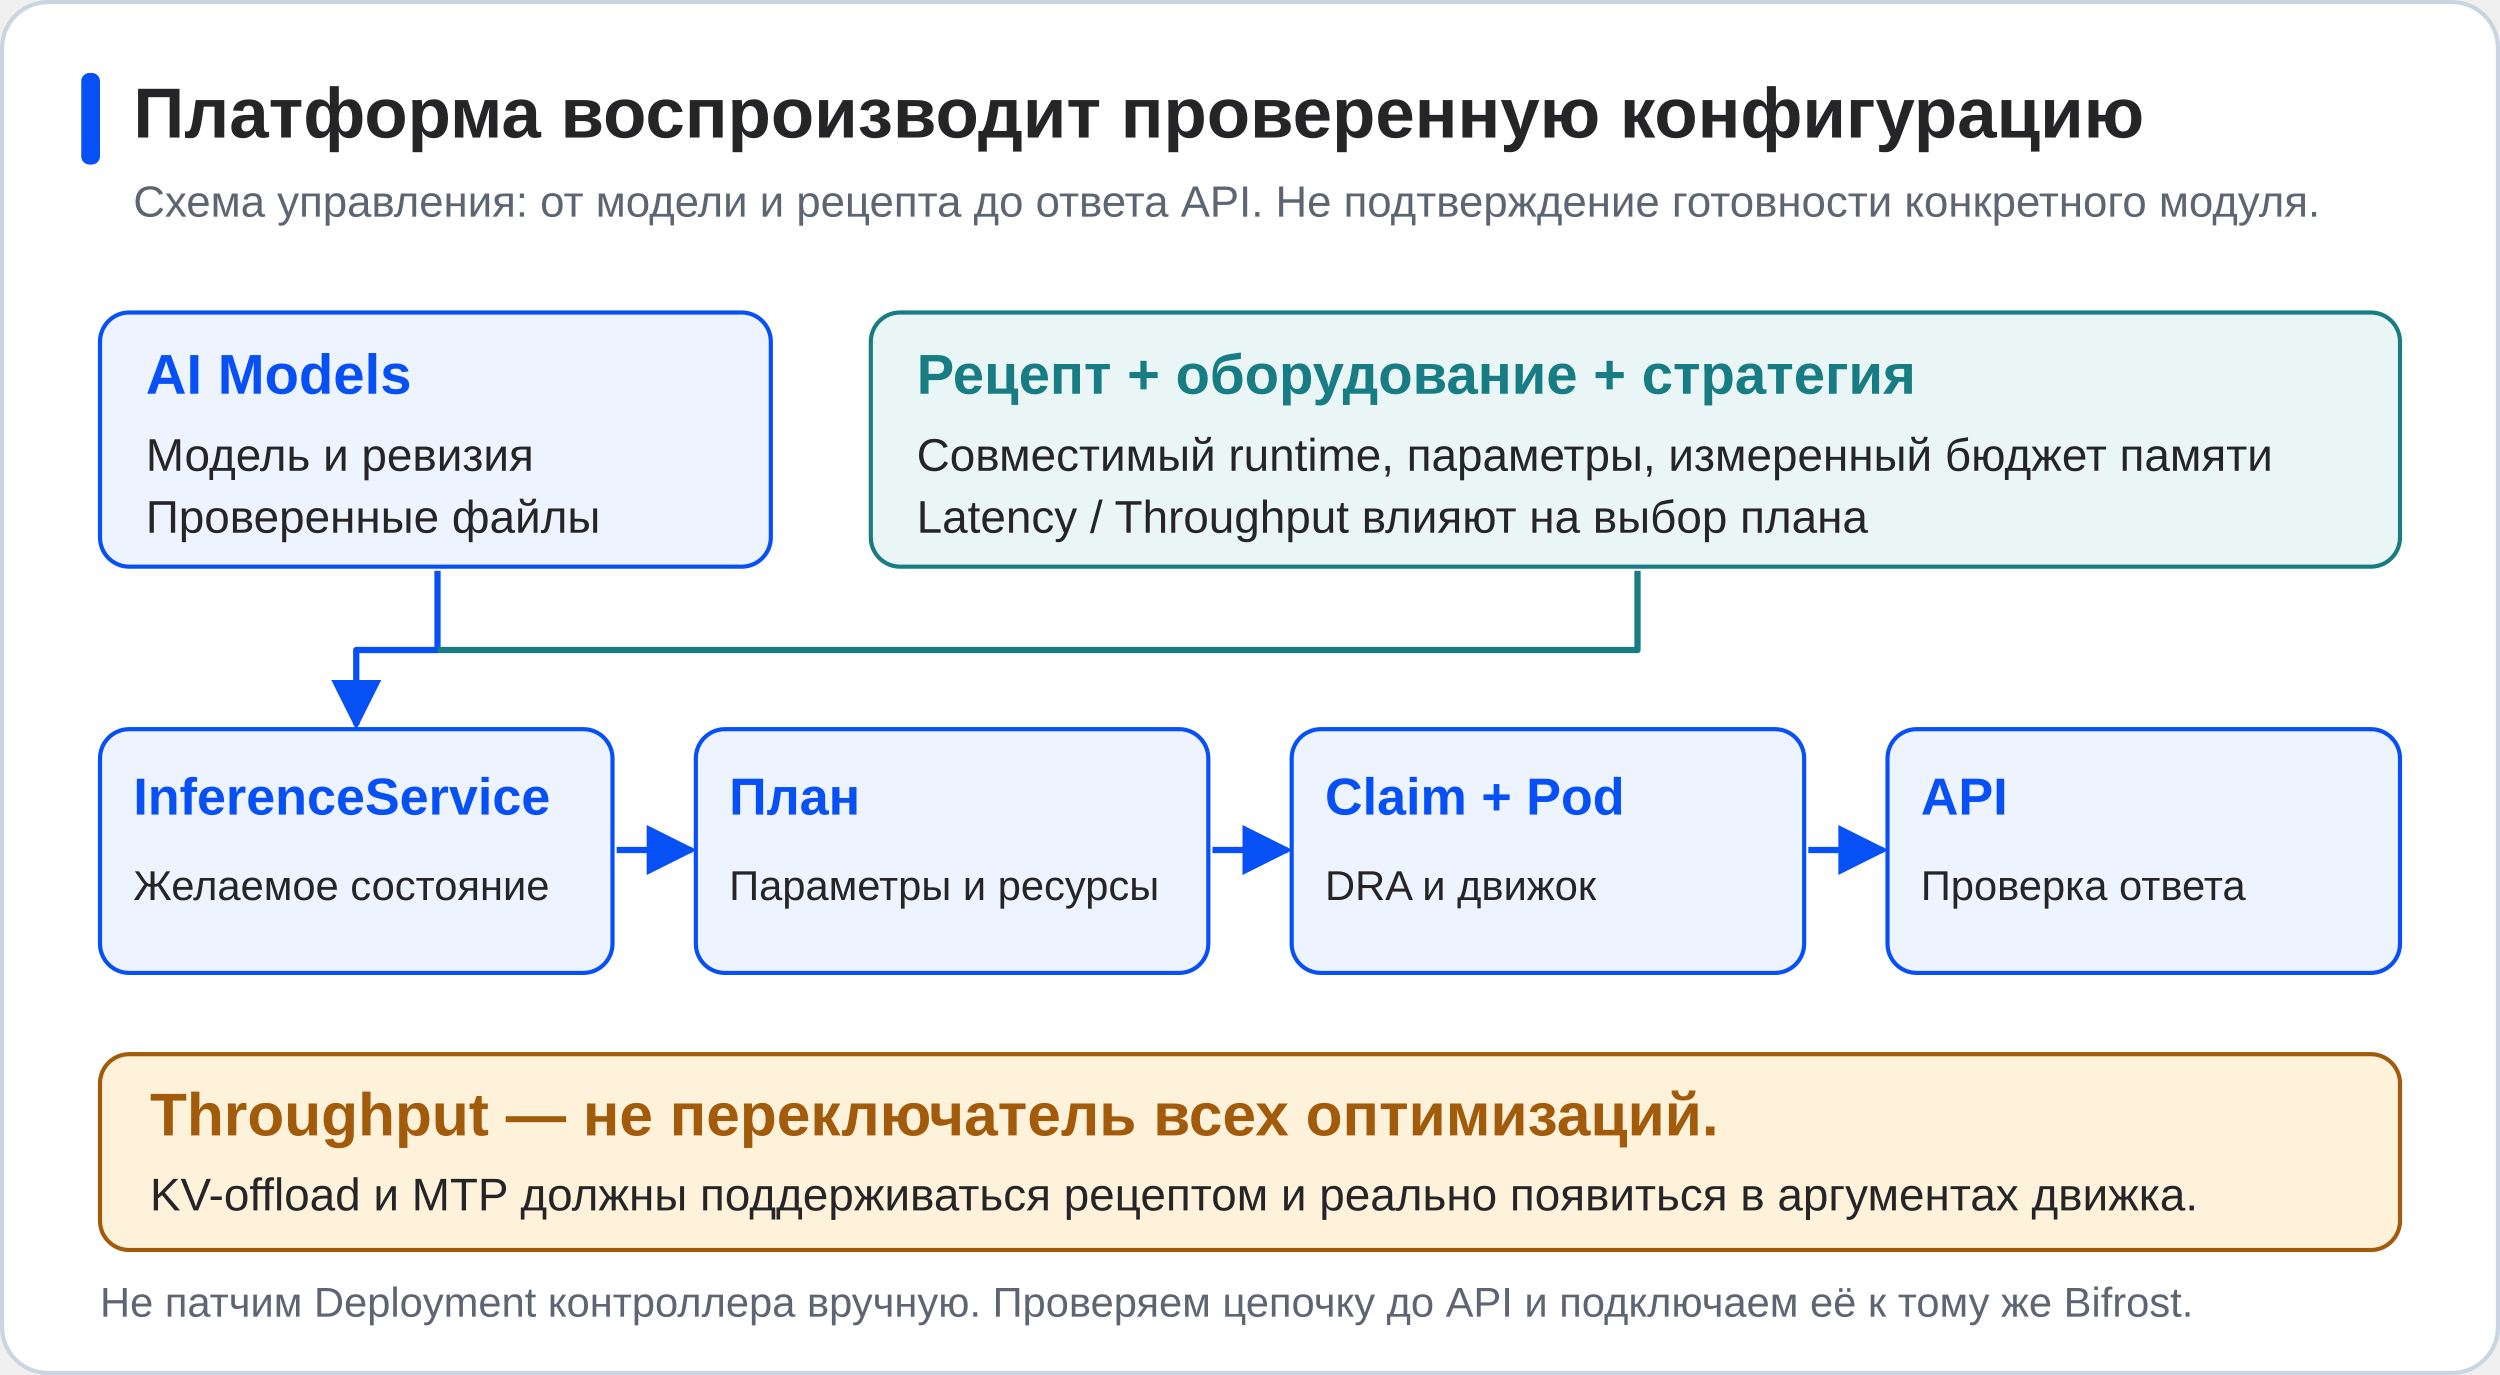
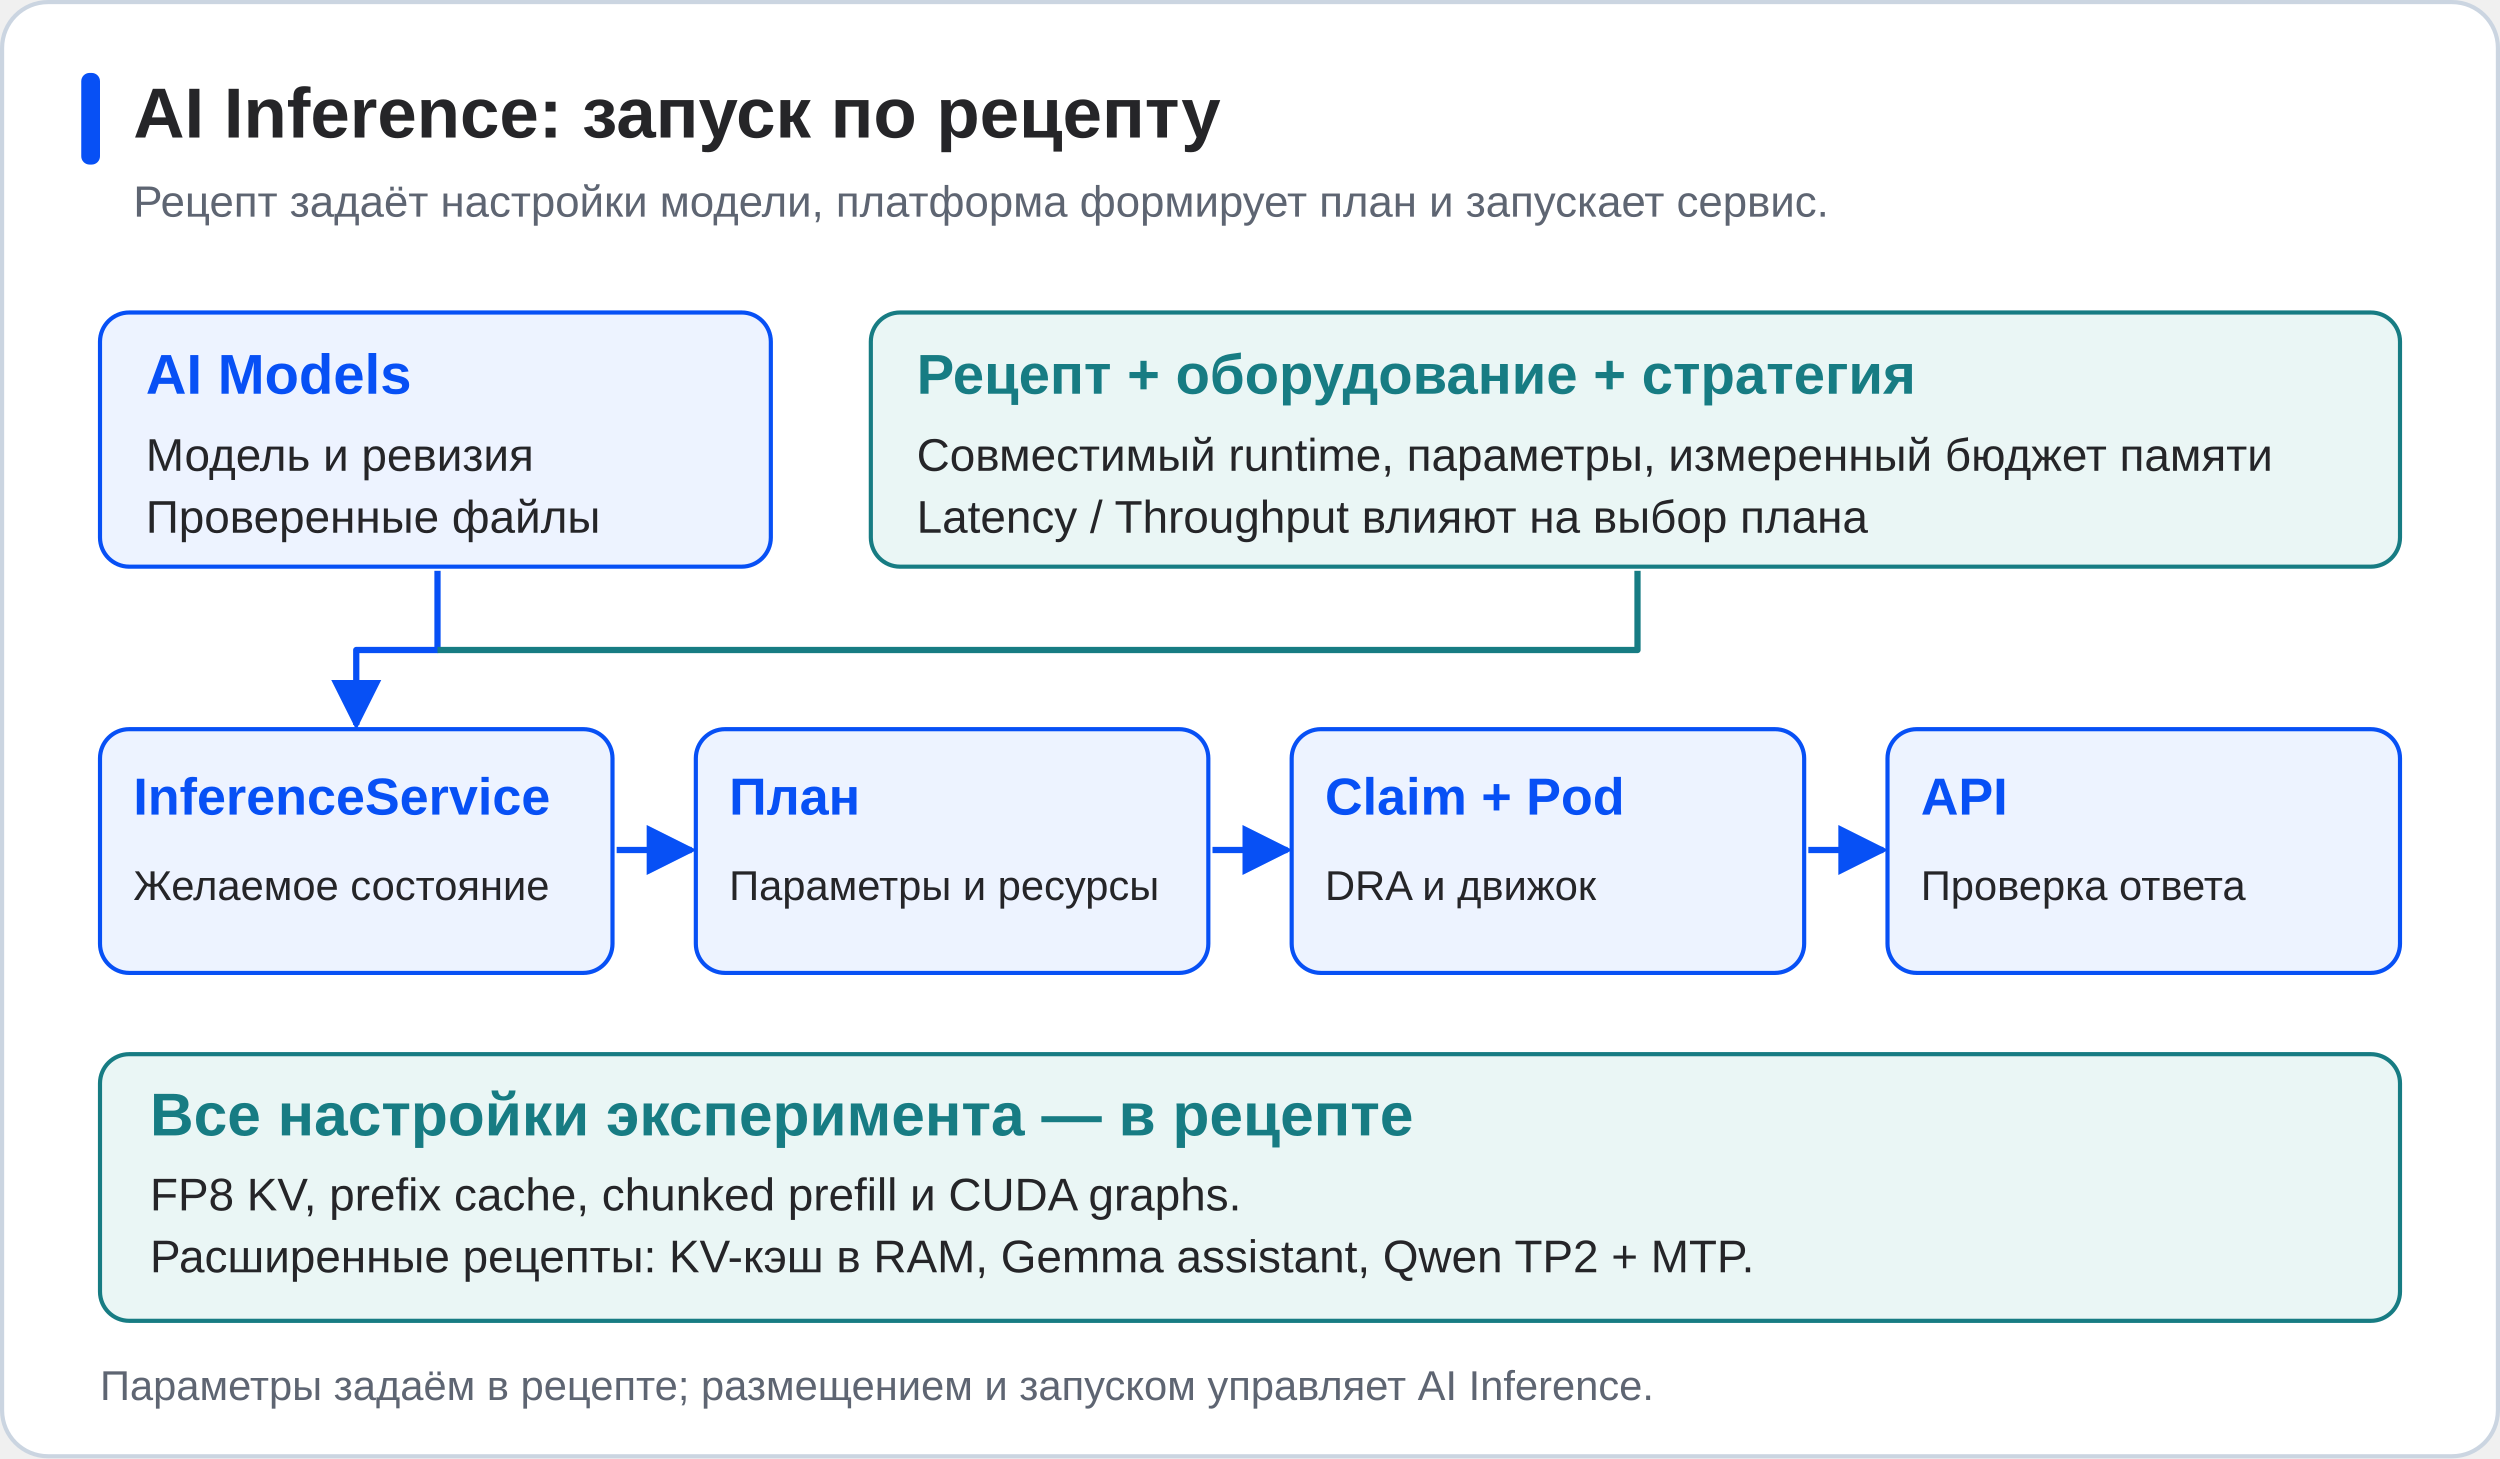
- <svg xmlns="http://www.w3.org/2000/svg" width="1200" height="660" viewBox="0 0 1200 660" role="img" aria-labelledby="title desc">
+ <svg xmlns="http://www.w3.org/2000/svg" width="1200" height="700" viewBox="0 0 1200 700" role="img" aria-labelledby="title desc">
  <defs>
    <marker id="arrow" viewBox="0 0 10 10" refX="9" refY="5" markerWidth="8" markerHeight="8" orient="auto-start-reverse">
      <path d="M 0 0 L 10 5 L 0 10 z" fill="context-stroke" />
    </marker>
  </defs>
  <style>text{font-family:Arial,Helvetica,sans-serif} .title{font-weight:700} </style>
-   <rect x="1" y="1" width="1198" height="658" rx="22" fill="#ffffff" stroke="#cbd5e1" stroke-width="2" />
+   <rect x="1" y="1" width="1198" height="698" rx="22" fill="#ffffff" stroke="#cbd5e1" stroke-width="2" />
  <rect x="40" y="36" width="7" height="42" rx="3" fill="#0750f5" stroke="#0750f5" stroke-width="2" />
  <text x="64" y="66" font-size="34" fill="#252528" text-anchor="start" font-weight="700">
-     <tspan x="64" dy="0">Платформа воспроизводит проверенную конфигурацию</tspan>
+     <tspan x="64" dy="0">AI Inference: запуск по рецепту</tspan>
  </text>
  <text x="64" y="104" font-size="21" fill="#5e6572" text-anchor="start">
-     <tspan x="64" dy="0">Схема управления: от модели и рецепта до ответа API. Не подтверждение готовности конкретного модуля.</tspan>
+     <tspan x="64" dy="0">Рецепт задаёт настройки модели, платформа формирует план и запускает сервис.</tspan>
  </text>
  <rect x="48" y="150" width="322" height="122" rx="14" fill="#edf3ff" stroke="#0750f5" stroke-width="2" />
  <text x="70" y="189" font-size="27" fill="#0750f5" text-anchor="start" font-weight="700">
    <tspan x="70" dy="0">AI Models</tspan>
  </text>
  <text x="70" y="226" font-size="22" fill="#252528" text-anchor="start">
    <tspan x="70" dy="0">Модель и ревизия</tspan>
    <tspan x="70" dy="29.7">Проверенные файлы</tspan>
  </text>
  <rect x="418" y="150" width="734" height="122" rx="14" fill="#eaf6f5" stroke="#177c83" stroke-width="2" />
  <text x="440" y="189" font-size="27" fill="#177c83" text-anchor="start" font-weight="700">
    <tspan x="440" dy="0">Рецепт + оборудование + стратегия</tspan>
  </text>
  <text x="440" y="226" font-size="22" fill="#252528" text-anchor="start">
    <tspan x="440" dy="0">Совместимый runtime, параметры, измеренный бюджет памяти</tspan>
    <tspan x="440" dy="29.7">Latency / Throughput влияют на выбор плана</tspan>
  </text>
  <path d="M 210 274 V 312 H 171 V 348" fill="none" stroke="#0750f5" stroke-width="3" stroke-linejoin="round" marker-end="url(#arrow)" />
  <path d="M 786 274 V 312 H 210" fill="none" stroke="#177c83" stroke-width="3" stroke-linejoin="round" />
  <rect x="48" y="350" width="246" height="117" rx="14" fill="#edf3ff" stroke="#0750f5" stroke-width="2" />
  <text x="64" y="391" font-size="25" fill="#0750f5" text-anchor="start" font-weight="700">
    <tspan x="64" dy="0">InferenceService</tspan>
  </text>
  <text x="64" y="432" font-size="20" fill="#252528" text-anchor="start">
    <tspan x="64" dy="0">Желаемое состояние</tspan>
  </text>
  <path d="M 296 408 H 332" fill="none" stroke="#0750f5" stroke-width="3" stroke-linejoin="round" marker-end="url(#arrow)" />
  <rect x="334" y="350" width="246" height="117" rx="14" fill="#edf3ff" stroke="#0750f5" stroke-width="2" />
  <text x="350" y="391" font-size="25" fill="#0750f5" text-anchor="start" font-weight="700">
    <tspan x="350" dy="0">План</tspan>
  </text>
  <text x="350" y="432" font-size="20" fill="#252528" text-anchor="start">
    <tspan x="350" dy="0">Параметры и ресурсы</tspan>
  </text>
  <path d="M 582 408 H 618" fill="none" stroke="#0750f5" stroke-width="3" stroke-linejoin="round" marker-end="url(#arrow)" />
  <rect x="620" y="350" width="246" height="117" rx="14" fill="#edf3ff" stroke="#0750f5" stroke-width="2" />
  <text x="636" y="391" font-size="25" fill="#0750f5" text-anchor="start" font-weight="700">
    <tspan x="636" dy="0">Claim + Pod</tspan>
  </text>
  <text x="636" y="432" font-size="20" fill="#252528" text-anchor="start">
    <tspan x="636" dy="0">DRA и движок</tspan>
  </text>
  <path d="M 868 408 H 904" fill="none" stroke="#0750f5" stroke-width="3" stroke-linejoin="round" marker-end="url(#arrow)" />
  <rect x="906" y="350" width="246" height="117" rx="14" fill="#edf3ff" stroke="#0750f5" stroke-width="2" />
  <text x="922" y="391" font-size="25" fill="#0750f5" text-anchor="start" font-weight="700">
    <tspan x="922" dy="0">API</tspan>
  </text>
  <text x="922" y="432" font-size="20" fill="#252528" text-anchor="start">
    <tspan x="922" dy="0">Проверка ответа</tspan>
  </text>
-   <rect x="48" y="506" width="1104" height="94" rx="14" fill="#fff2da" stroke="#a15b0b" stroke-width="2" />
-   <text x="72" y="545" font-size="29" fill="#a15b0b" text-anchor="start" font-weight="700">
-     <tspan x="72" dy="0">Throughput — не переключатель всех оптимизаций.</tspan>
+   <rect x="48" y="506" width="1104" height="128" rx="14" fill="#eaf6f5" stroke="#177c83" stroke-width="2" />
+   <text x="72" y="545" font-size="29" fill="#177c83" text-anchor="start" font-weight="700">
+     <tspan x="72" dy="0">Все настройки эксперимента — в рецепте</tspan>
  </text>
  <text x="72" y="581" font-size="22" fill="#252528" text-anchor="start">
-     <tspan x="72" dy="0">KV-offload и MTP должны поддерживаться рецептом и реально появиться в аргументах движка.</tspan>
+     <tspan x="72" dy="0">FP8 KV, prefix cache, chunked prefill и CUDA graphs.</tspan>
+     <tspan x="72" dy="29.7">Расширенные рецепты: KV-кэш в RAM, Gemma assistant, Qwen TP2 + MTP.</tspan>
  </text>
-   <text x="48" y="632" font-size="20" fill="#5e6572" text-anchor="start">
-     <tspan x="48" dy="0">Не патчим Deployment контроллера вручную. Проверяем цепочку до API и подключаем её к тому же Bifrost.</tspan>
+   <text x="48" y="672" font-size="20" fill="#5e6572" text-anchor="start">
+     <tspan x="48" dy="0">Параметры задаём в рецепте; размещением и запуском управляет AI Inference.</tspan>
  </text>
</svg>
